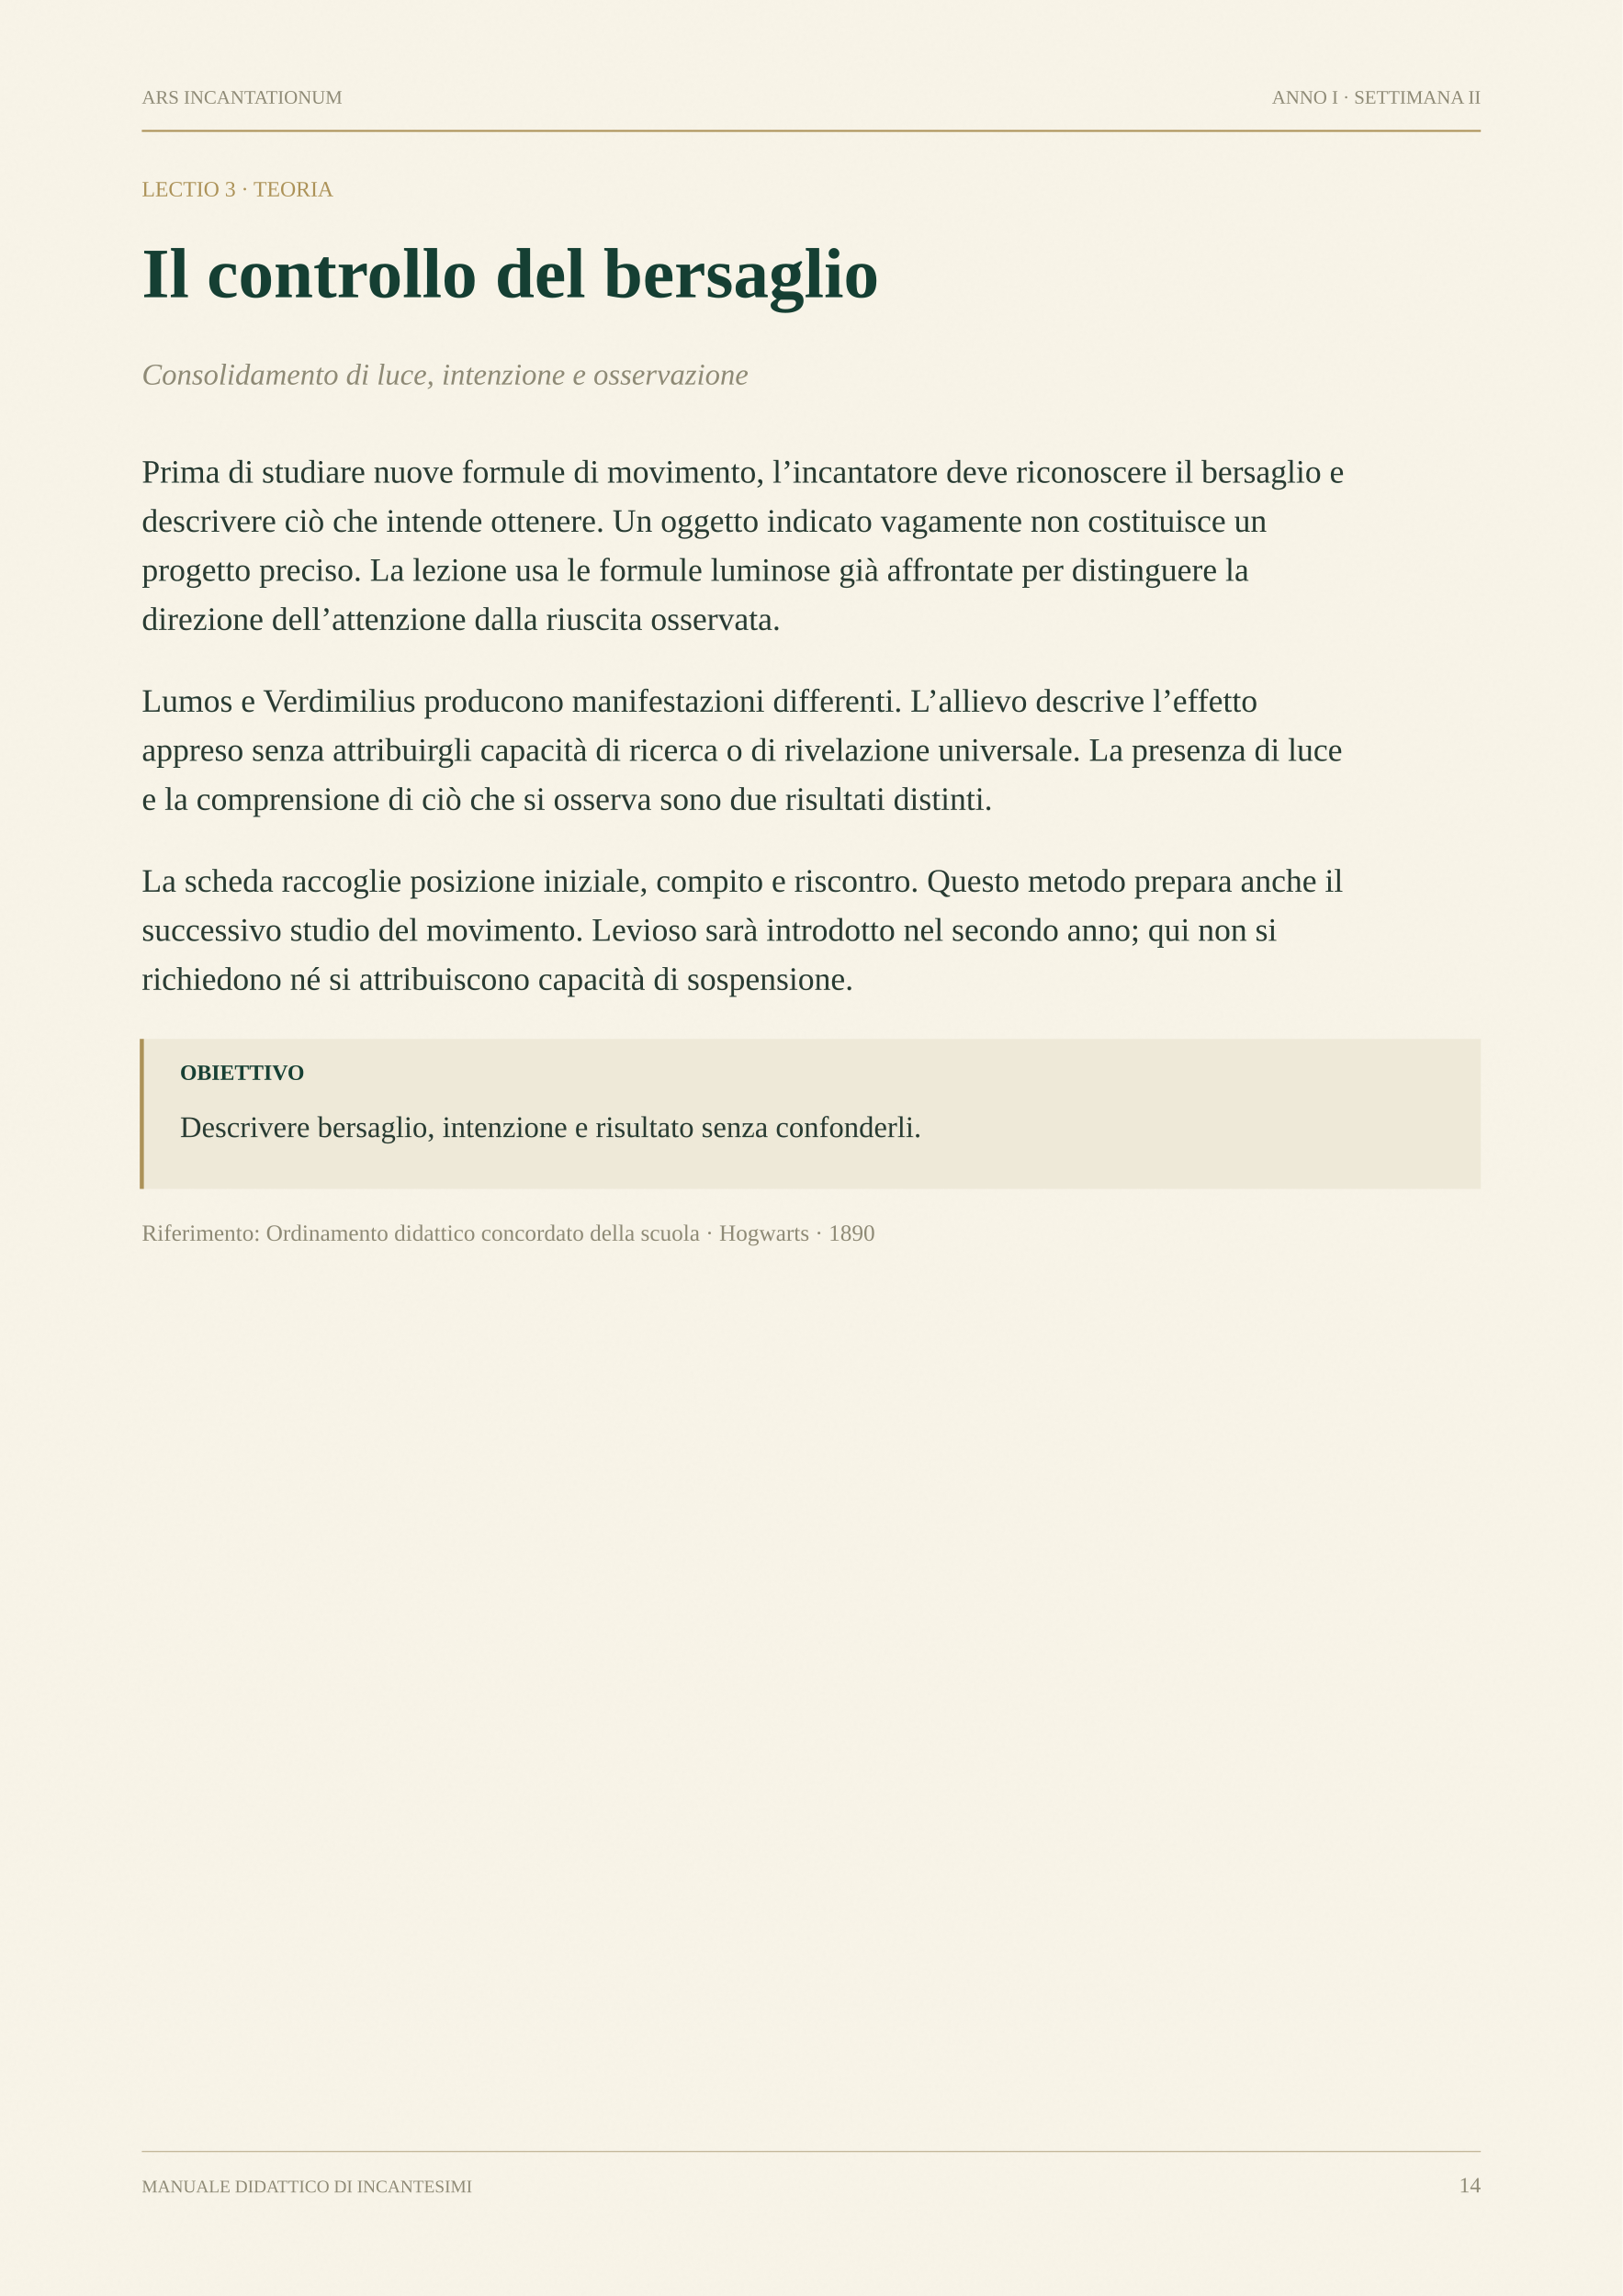
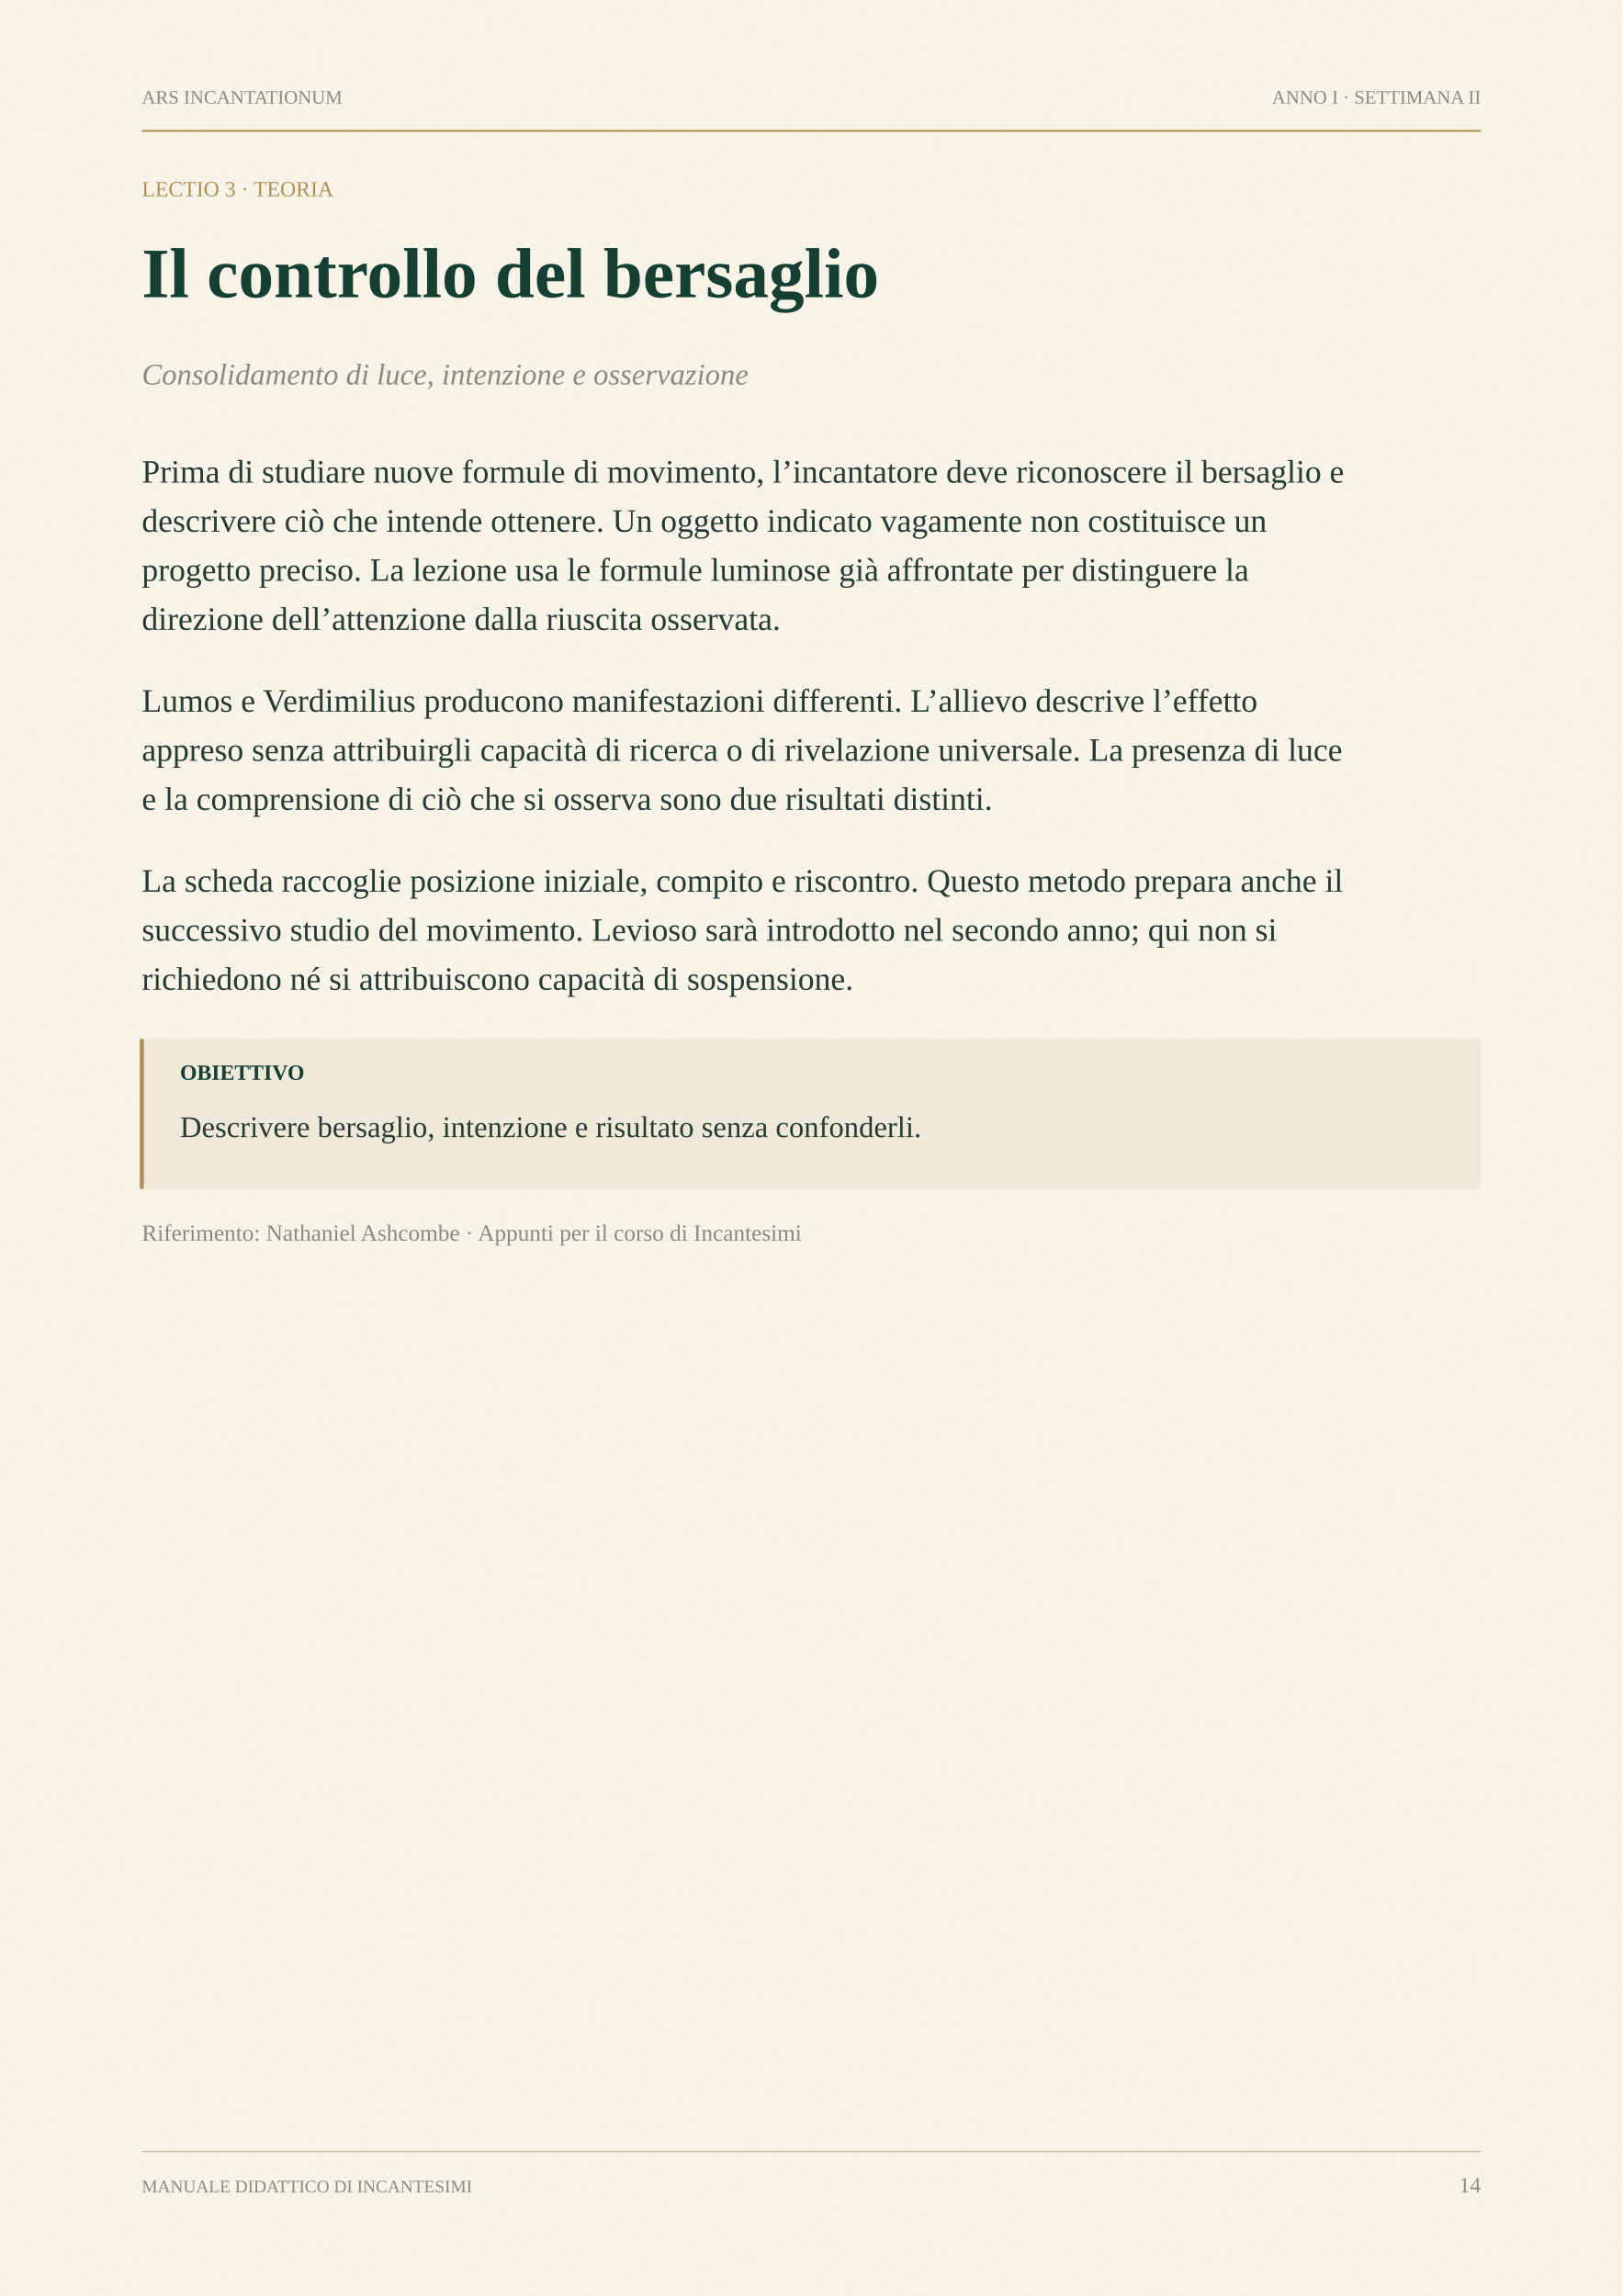
<svg xmlns="http://www.w3.org/2000/svg" width="595" height="842" viewBox="0 0 595 842">
  <defs>
    <filter id="grain">
      <feTurbulence type="fractalNoise" baseFrequency=".7" numOctaves="3" stitchTiles="stitch" />
      <feColorMatrix type="saturate" values="0" />
    </filter>
    <pattern id="paper" width="595" height="842" patternUnits="userSpaceOnUse">
      <rect width="595" height="842" filter="url(#grain)" opacity=".17" />
    </pattern>
    <linearGradient id="leather">
      <stop stop-color="#06271b" />
      <stop offset=".12" stop-color="#17583a" />
      <stop offset=".6" stop-color="#0c402a" />
      <stop offset="1" stop-color="#042015" />
    </linearGradient>
  </defs>
  <rect width="595" height="842" fill="#f8f4e8" />
  <rect width="595" height="842" fill="url(#paper)" opacity=".17" />
  <text x="52" y="38" font-family="Georgia, Times New Roman, serif" font-size="7" fill="#8e8a76">ARS INCANTATIONUM</text>
  <text x="543" y="38" font-family="Georgia, Times New Roman, serif" font-size="7" fill="#8e8a76" text-anchor="end">ANNO I · SETTIMANA II</text>
  <text x="52" y="72" font-family="Georgia, Times New Roman, serif" font-size="8" fill="#ac9258">LECTIO 3 · TEORIA</text>
  <path d="M52 48H543" stroke="#ac9258" stroke-width=".7" />
  <text x="52" y="109" font-family="Georgia, Times New Roman, serif" font-size="26" fill="#153f33" font-weight="bold">Il controllo del bersaglio</text>
  <text x="52" y="141" font-family="Georgia, Times New Roman, serif" font-size="11" fill="#8e8a76" font-style="italic">Consolidamento di luce, intenzione e osservazione</text>
  <text x="52" y="177" font-family="Georgia, Times New Roman, serif" font-size="12" fill="#283b32">Prima di studiare nuove formule di movimento, l’incantatore deve riconoscere il bersaglio e</text>
  <text x="52" y="195" font-family="Georgia, Times New Roman, serif" font-size="12" fill="#283b32">descrivere ciò che intende ottenere. Un oggetto indicato vagamente non costituisce un</text>
  <text x="52" y="213" font-family="Georgia, Times New Roman, serif" font-size="12" fill="#283b32">progetto preciso. La lezione usa le formule luminose già affrontate per distinguere la</text>
  <text x="52" y="231" font-family="Georgia, Times New Roman, serif" font-size="12" fill="#283b32">direzione dell’attenzione dalla riuscita osservata.</text>
  <text x="52" y="261" font-family="Georgia, Times New Roman, serif" font-size="12" fill="#283b32">Lumos e Verdimilius producono manifestazioni differenti. L’allievo descrive l’effetto</text>
  <text x="52" y="279" font-family="Georgia, Times New Roman, serif" font-size="12" fill="#283b32">appreso senza attribuirgli capacità di ricerca o di rivelazione universale. La presenza di luce</text>
  <text x="52" y="297" font-family="Georgia, Times New Roman, serif" font-size="12" fill="#283b32">e la comprensione di ciò che si osserva sono due risultati distinti.</text>
  <text x="52" y="327" font-family="Georgia, Times New Roman, serif" font-size="12" fill="#283b32">La scheda raccoglie posizione iniziale, compito e riscontro. Questo metodo prepara anche il</text>
  <text x="52" y="345" font-family="Georgia, Times New Roman, serif" font-size="12" fill="#283b32">successivo studio del movimento. Levioso sarà introdotto nel secondo anno; qui non si</text>
  <text x="52" y="363" font-family="Georgia, Times New Roman, serif" font-size="12" fill="#283b32">richiedono né si attribuiscono capacità di sospensione.</text>
  <rect x="52" y="381" width="491" height="55" fill="#eee9d8" />
  <path d="M52 381v55" stroke="#ac9258" stroke-width="1.5" />
  <text x="66" y="396" font-family="Georgia, Times New Roman, serif" font-size="8" fill="#153f33" font-weight="bold">OBIETTIVO</text>
  <text x="66" y="417" font-family="Georgia, Times New Roman, serif" font-size="11" fill="#283b32">Descrivere bersaglio, intenzione e risultato senza confonderli.</text>
-   <text x="52" y="455" font-family="Georgia, Times New Roman, serif" font-size="8.5" fill="#8e8a76">Riferimento: Ordinamento didattico concordato della scuola · Hogwarts · 1890</text>
+   <text x="52" y="455" font-family="Georgia, Times New Roman, serif" font-size="8.5" fill="#8e8a76">Riferimento: Nathaniel Ashcombe · Appunti per il corso di Incantesimi</text>
  <path d="M52 789H543" stroke="#c3b89b" stroke-width=".45" />
  <text x="52" y="804" font-family="Georgia, Times New Roman, serif" font-size="6.5" fill="#8e8a76">MANUALE DIDATTICO DI INCANTESIMI</text>
  <text x="543" y="804" font-family="Georgia, Times New Roman, serif" font-size="8" fill="#8e8a76" text-anchor="end">14</text>
</svg>
